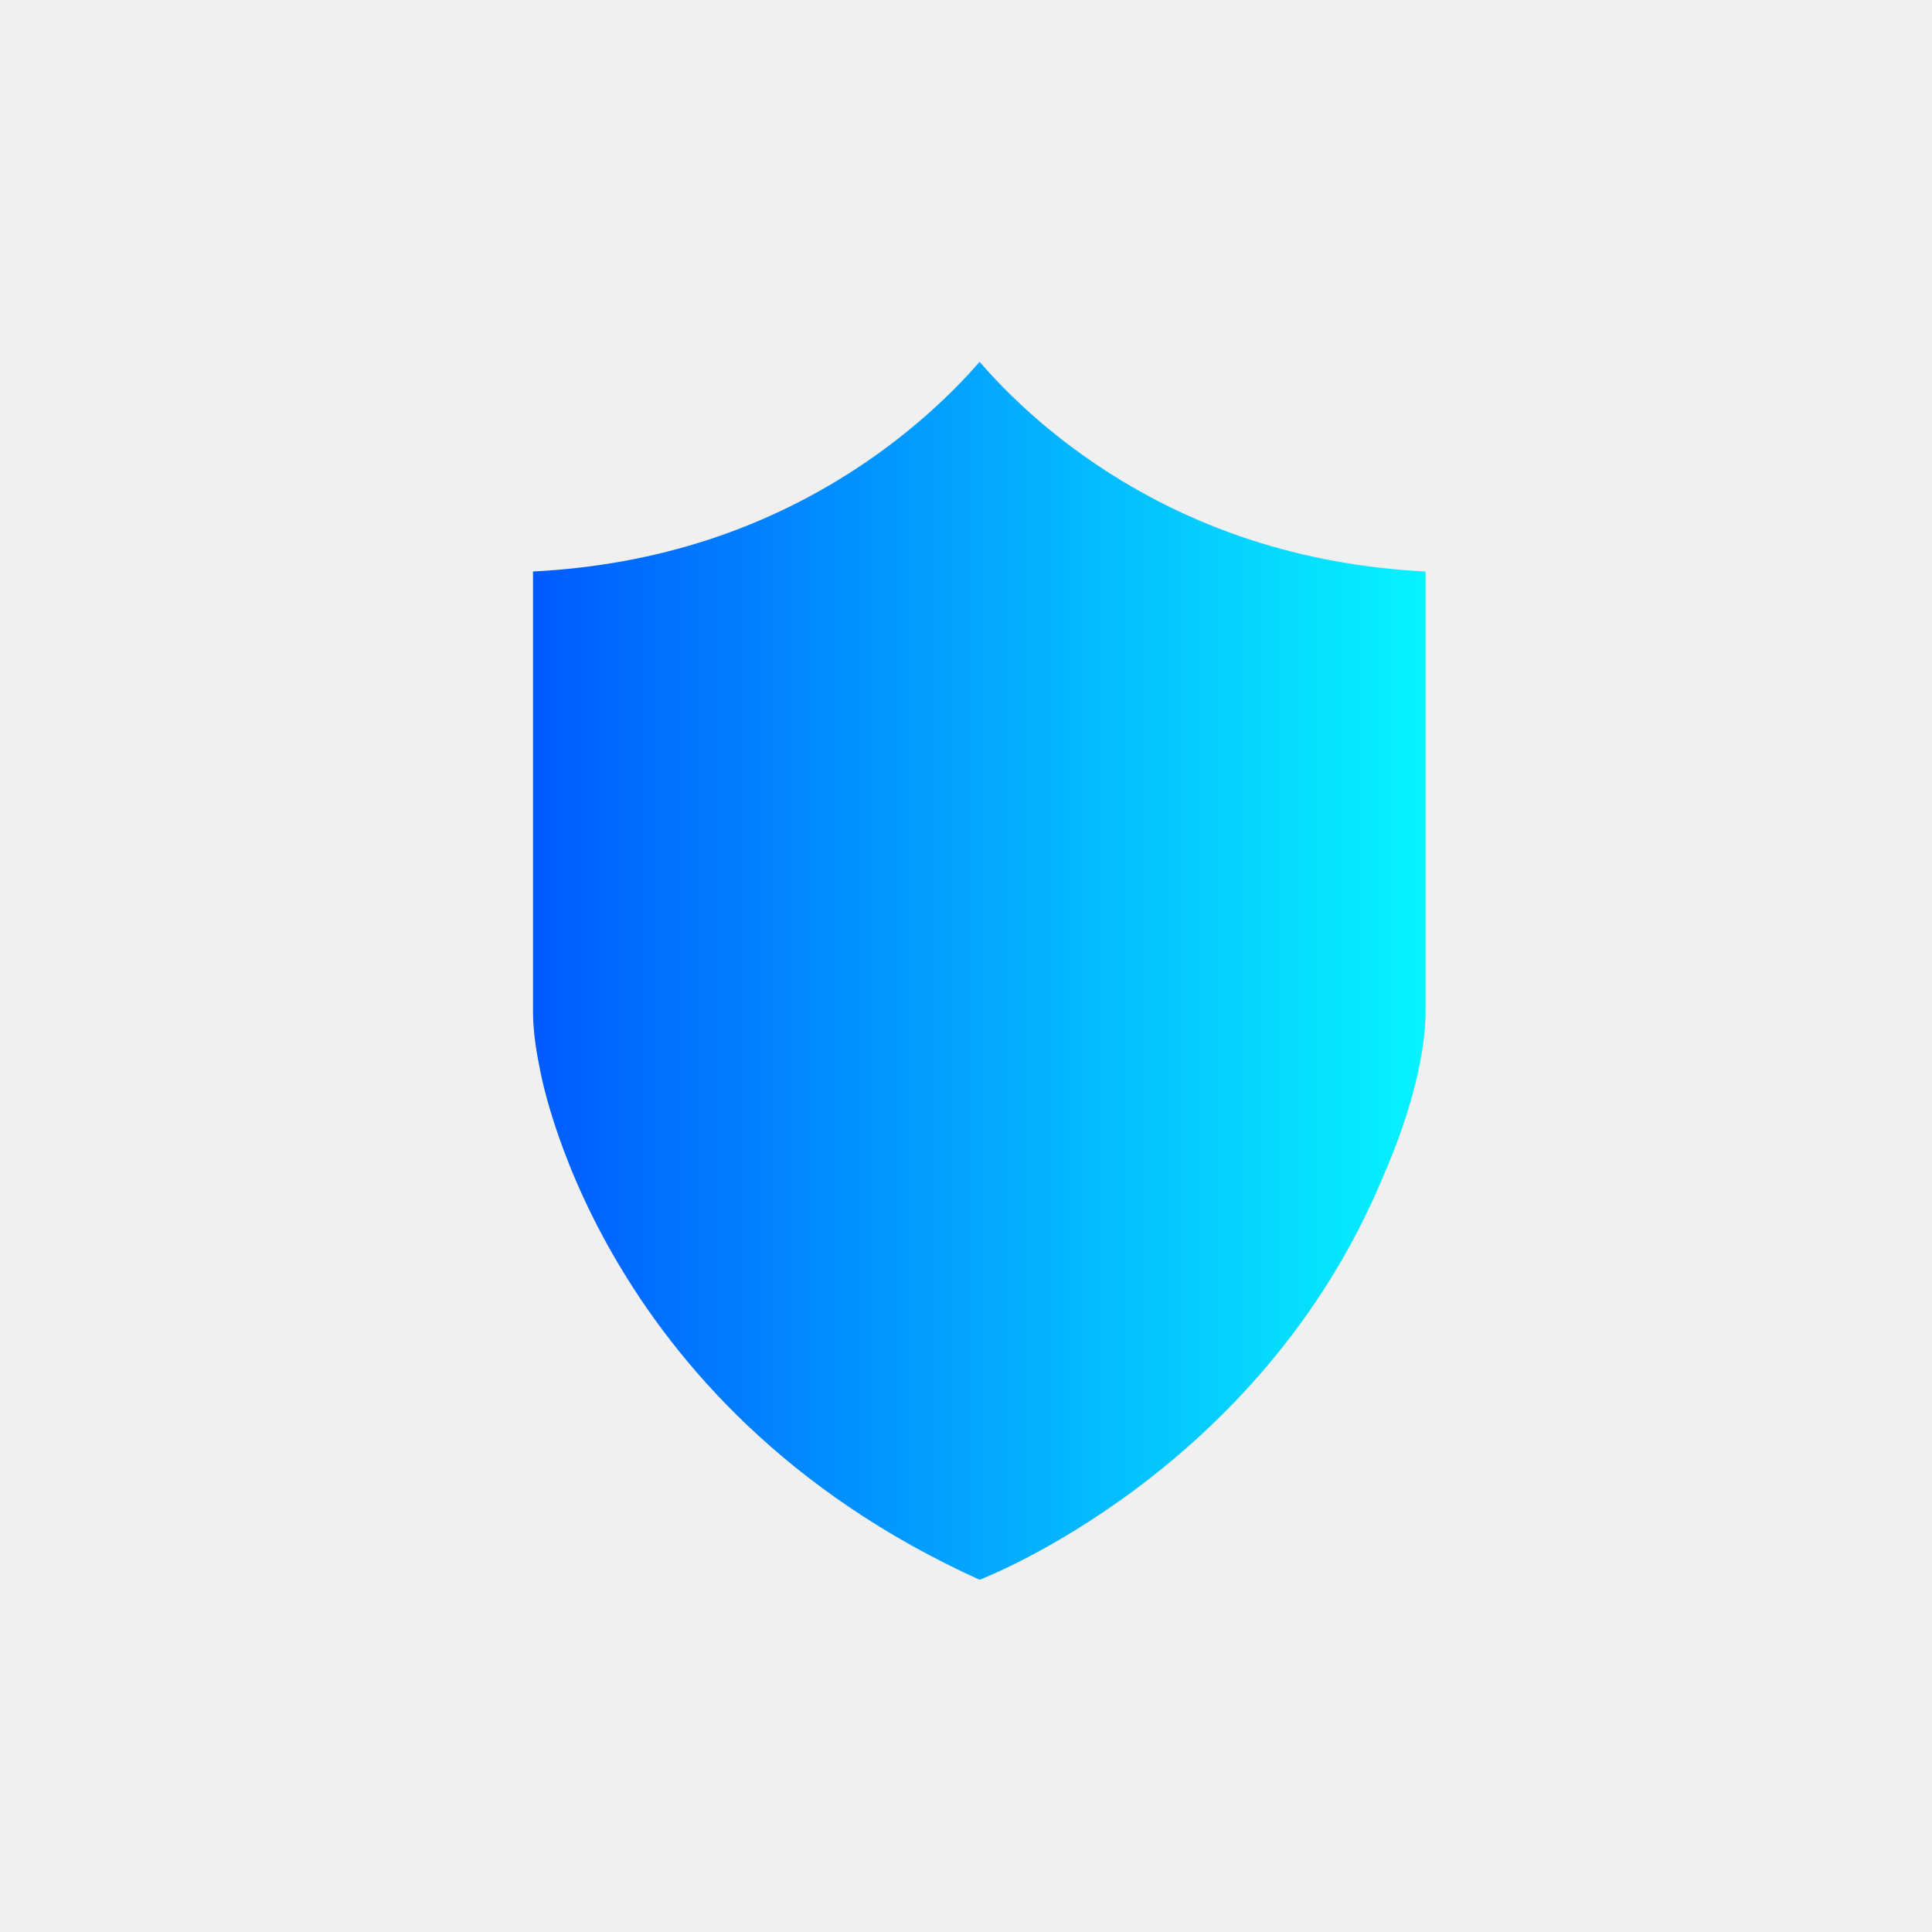
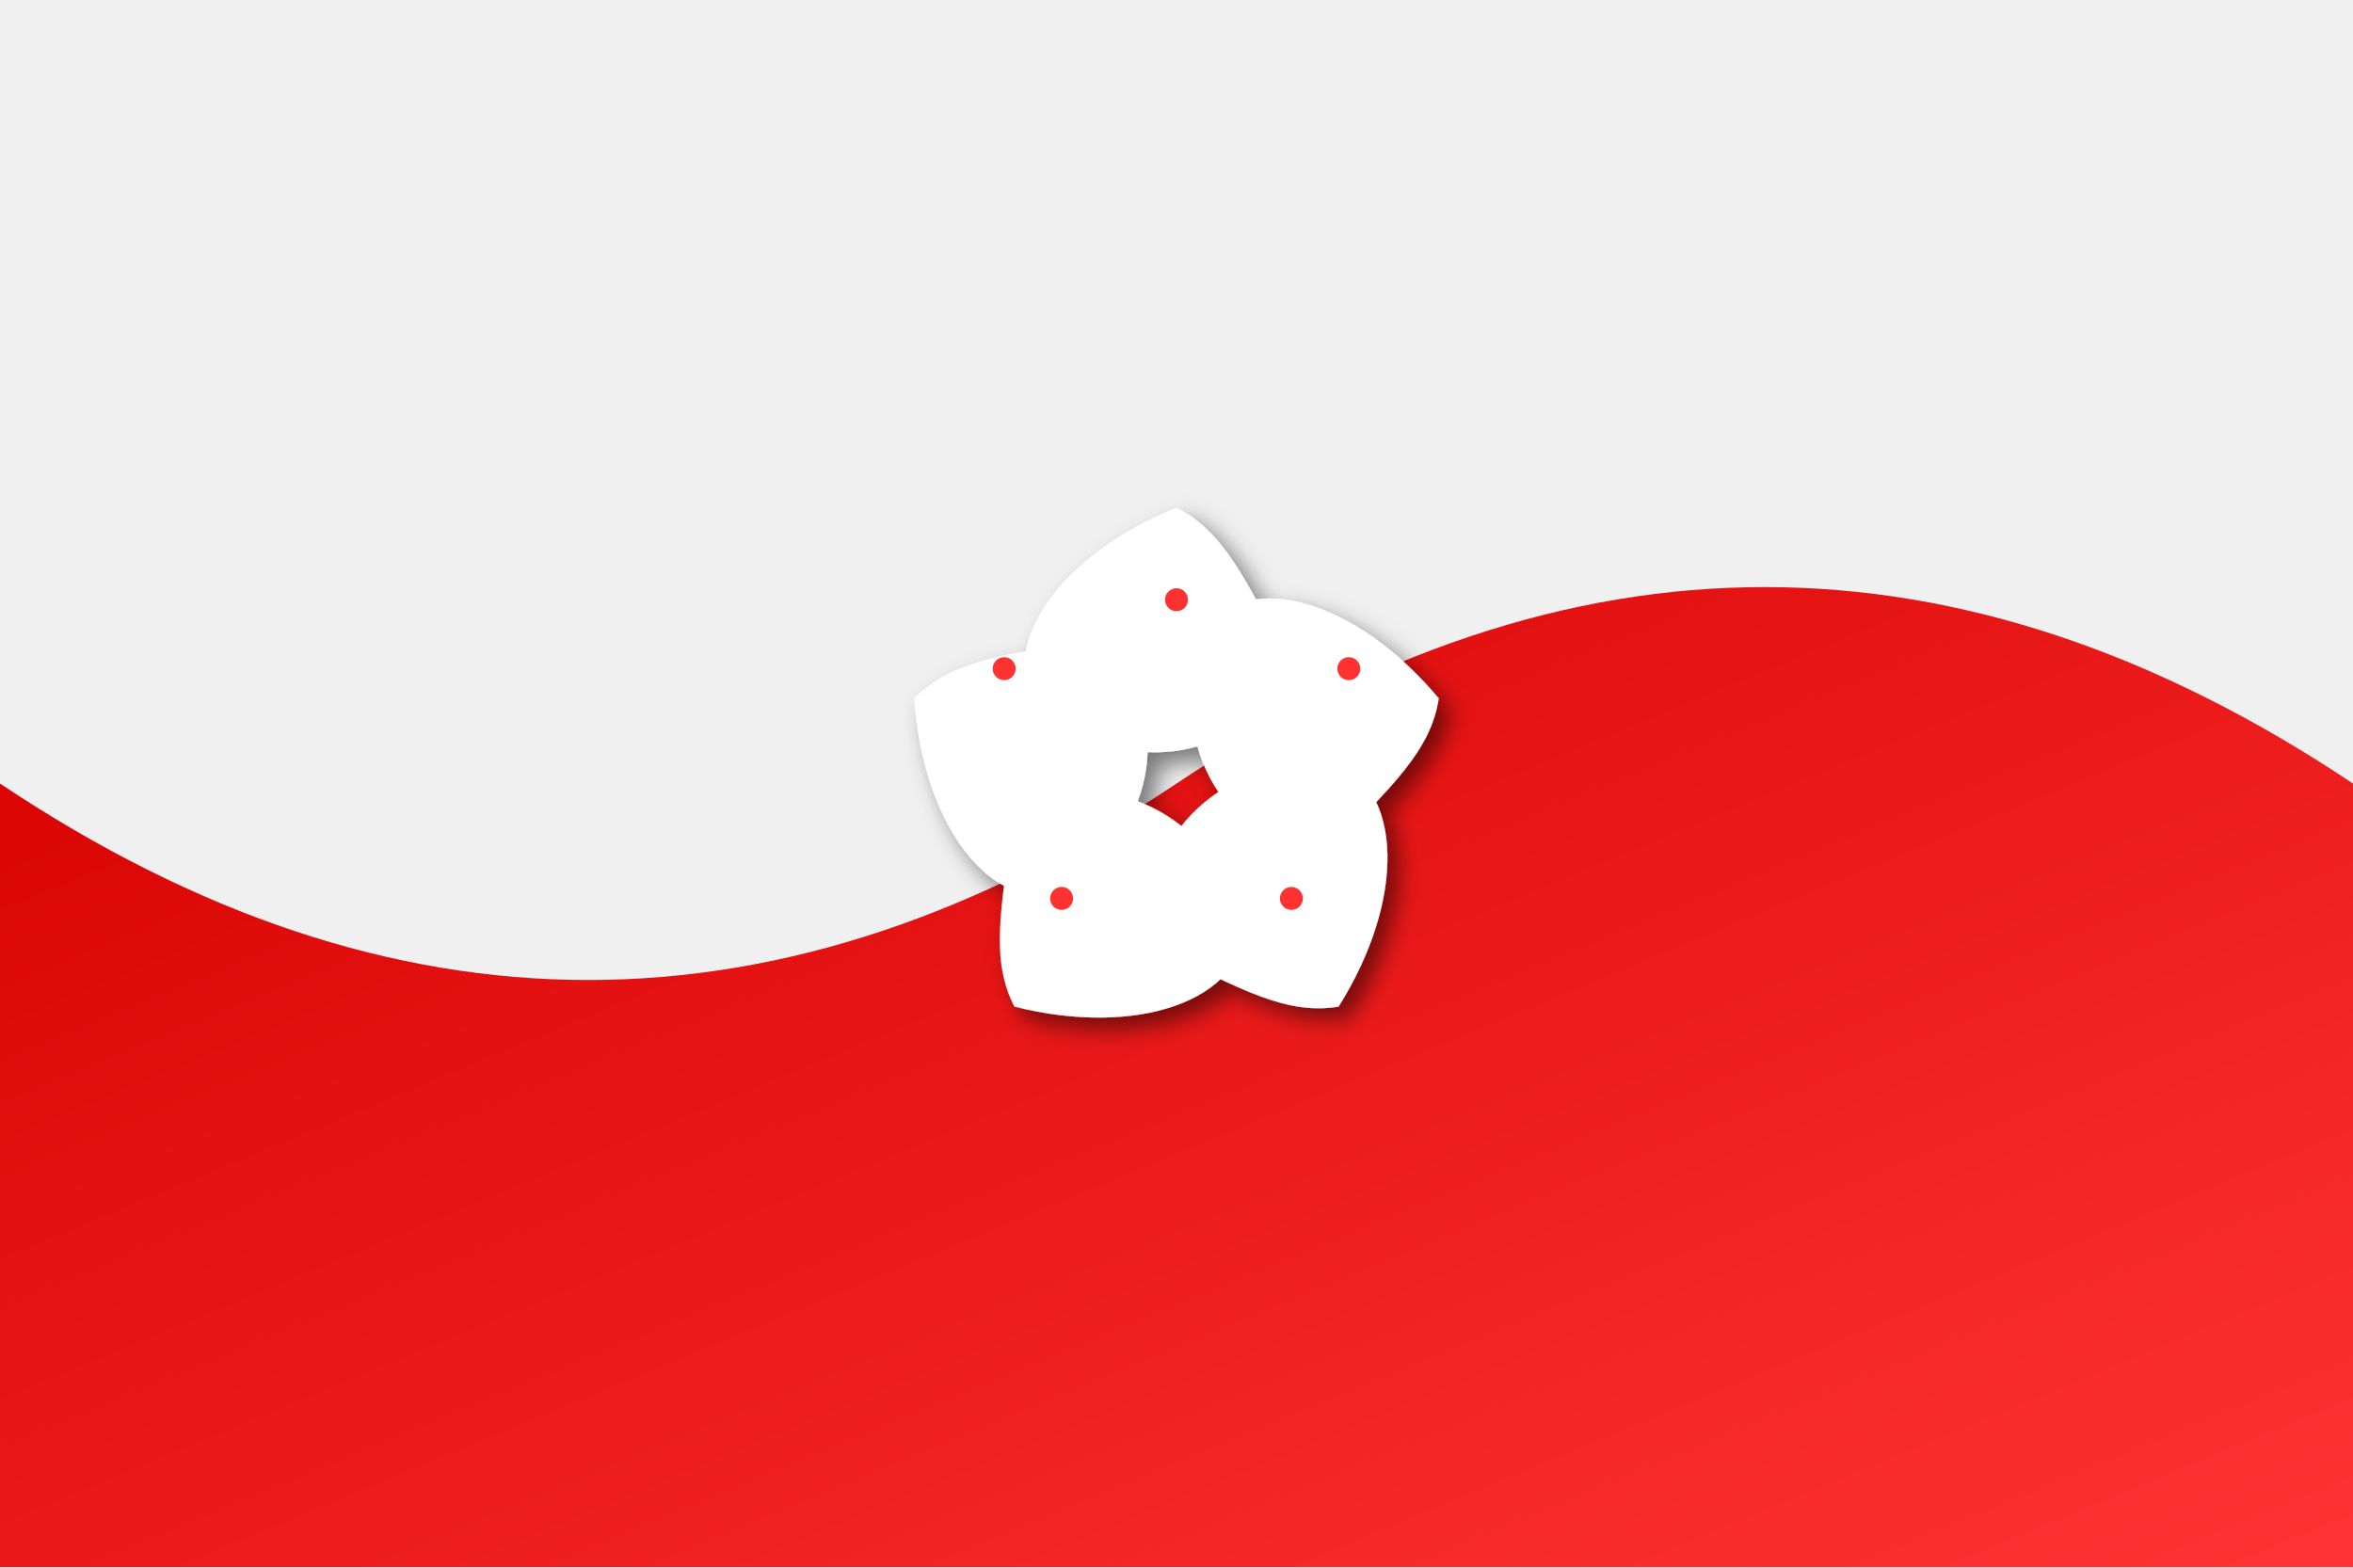
- <svg xmlns="http://www.w3.org/2000/svg" width="256px" height="256px" viewBox="0 0 1024 1024" class="icon" version="1.1" fill="#000000">
+ <svg xmlns="http://www.w3.org/2000/svg" viewBox="0 0 1024 682">
  <defs>
-     <linearGradient id="shine" x1="0%" y1="50%" x2="100%" y2="50%">
-       <stop offset="0%" stop-color="#005BFF">
-         <animate attributeName="stop-color" values="#005BFF;#06F3FF;#005BFF" dur="3s" repeatCount="indefinite" />
-       </stop>
-       <stop offset="100%" stop-color="#06F3FF">
-         <animate attributeName="stop-color" values="#06F3FF;#005BFF;#06F3FF" dur="3s" repeatCount="indefinite" />
-       </stop>
+     <linearGradient id="gradient" x1="0%" y1="0%" x2="100%" y2="100%">
+       <stop offset="0%" style="stop-color:#D50000; stop-opacity:1" />
+       <stop offset="100%" style="stop-color:#FF3333; stop-opacity:1" />
    </linearGradient>
+     <filter id="shadow" x="-20%" y="-20%" width="140%" height="140%">
+       <feDropShadow dx="5" dy="5" stdDeviation="5" flood-color="rgba(0, 0, 0, 0.5)" />
+     </filter>
  </defs>
-   <style>
-     /* Animasi naik-turun ringan */
-     @keyframes float {
-       0% { transform: translateY(0px); opacity: 1; }
-       50% { transform: translateY(-5px); opacity: 0.9; }
-       100% { transform: translateY(0px); opacity: 1; }
-     }
- 
-     .main-icon {
-       animation: float 4s ease-in-out infinite;
-     }
-   </style>
-   <g class="main-icon">
-     <path fill="url(#shine)" d="M579.3 245c-27.6-18.8-47.5-38.7-60.1-53.2-12.6 14.5-32.6 34.3-60.3 53.2-51.7 35.2-110.9 54.6-176.4 57.9v232.9c0 8.5 1.1 18.4 3.4 29.4 0 0 28.5 179.4 233.3 272.1 0 0 148.7-56.3 214-214 15.2-34.7 22.4-65.8 22.4-87.5V302.9c-65.5-3.3-124.7-22.7-176.3-57.9z" />
+   <path d="M0 341 Q256 512 512 341 T1024 341 V682 H0 Z" fill="url(#gradient)" />
+   <g transform="translate(512,341)" filter="url(#shadow)">
+     <g transform="rotate(0)">
+       <path d="M0,-120 C-50,-100 -80,-60 -60,-30 C-30,-10 20,0 50,-50 C30,-90 20,-110 0,-120 Z" fill="white" />
+     </g>
+     <g transform="rotate(72)">
+       <path d="M0,-120 C-50,-100 -80,-60 -60,-30 C-30,-10 20,0 50,-50 C30,-90 20,-110 0,-120 Z" fill="white" />
+     </g>
+     <g transform="rotate(144)">
+       <path d="M0,-120 C-50,-100 -80,-60 -60,-30 C-30,-10 20,0 50,-50 C30,-90 20,-110 0,-120 Z" fill="white" />
+     </g>
+     <g transform="rotate(216)">
+       <path d="M0,-120 C-50,-100 -80,-60 -60,-30 C-30,-10 20,0 50,-50 C30,-90 20,-110 0,-120 Z" fill="white" />
+     </g>
+     <g transform="rotate(288)">
+       <path d="M0,-120 C-50,-100 -80,-60 -60,-30 C-30,-10 20,0 50,-50 C30,-90 20,-110 0,-120 Z" fill="white" />
+     </g>
+     <circle cx="0" cy="-80" r="5" fill="#ff3333" />
+     <circle cx="-75" cy="-50" r="5" fill="#ff3333" />
+     <circle cx="-50" cy="50" r="5" fill="#ff3333" />
+     <circle cx="50" cy="50" r="5" fill="#ff3333" />
+     <circle cx="75" cy="-50" r="5" fill="#ff3333" />
  </g>
</svg>
